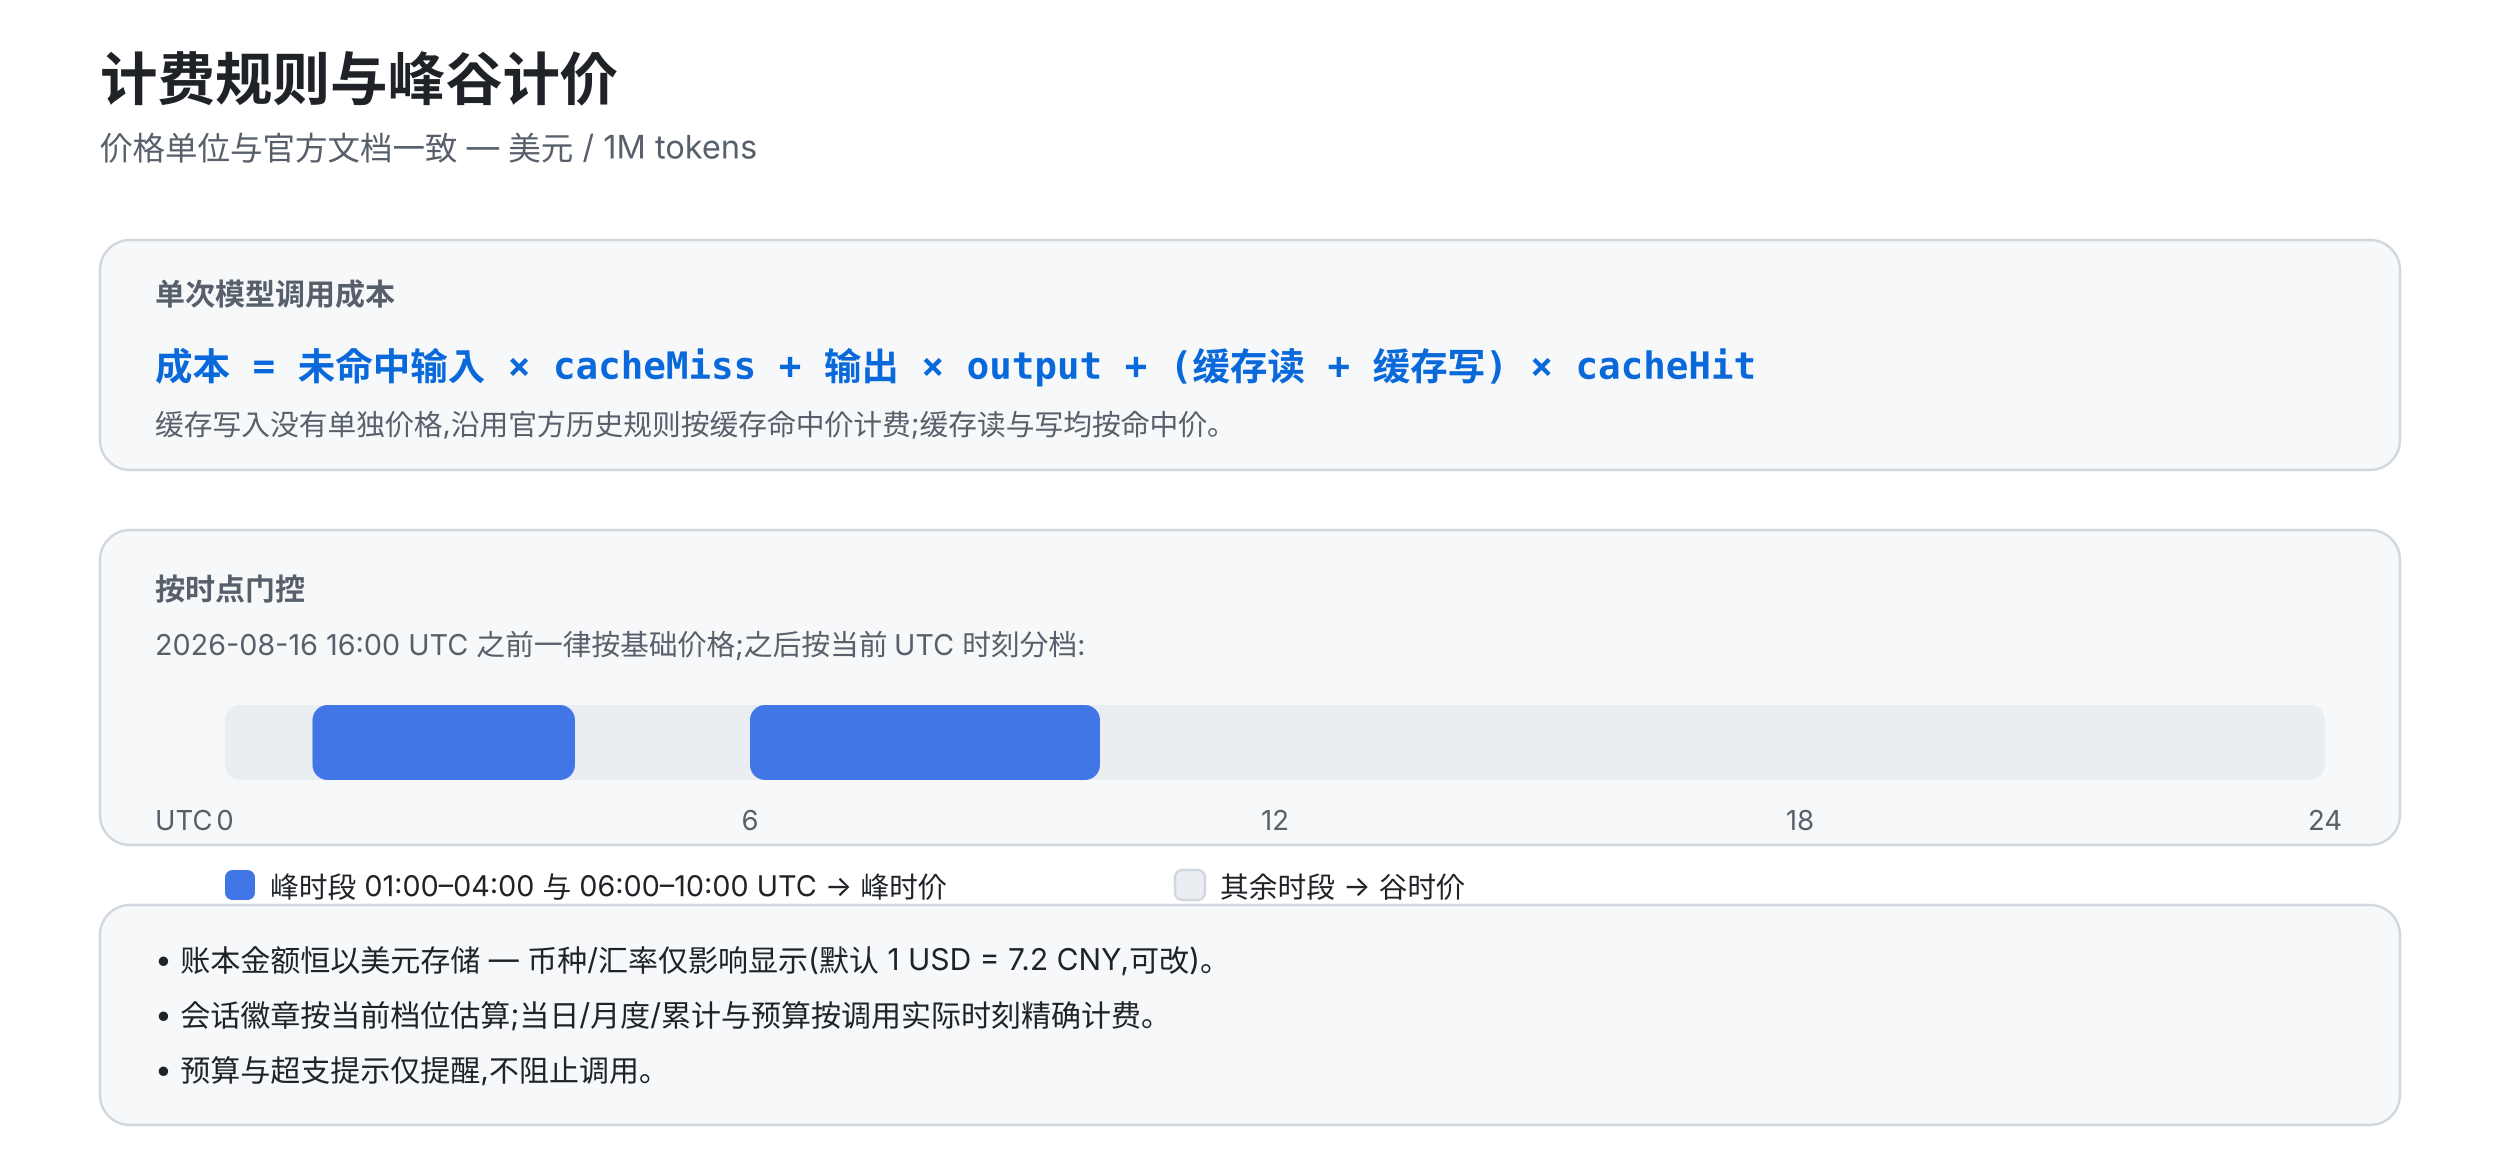
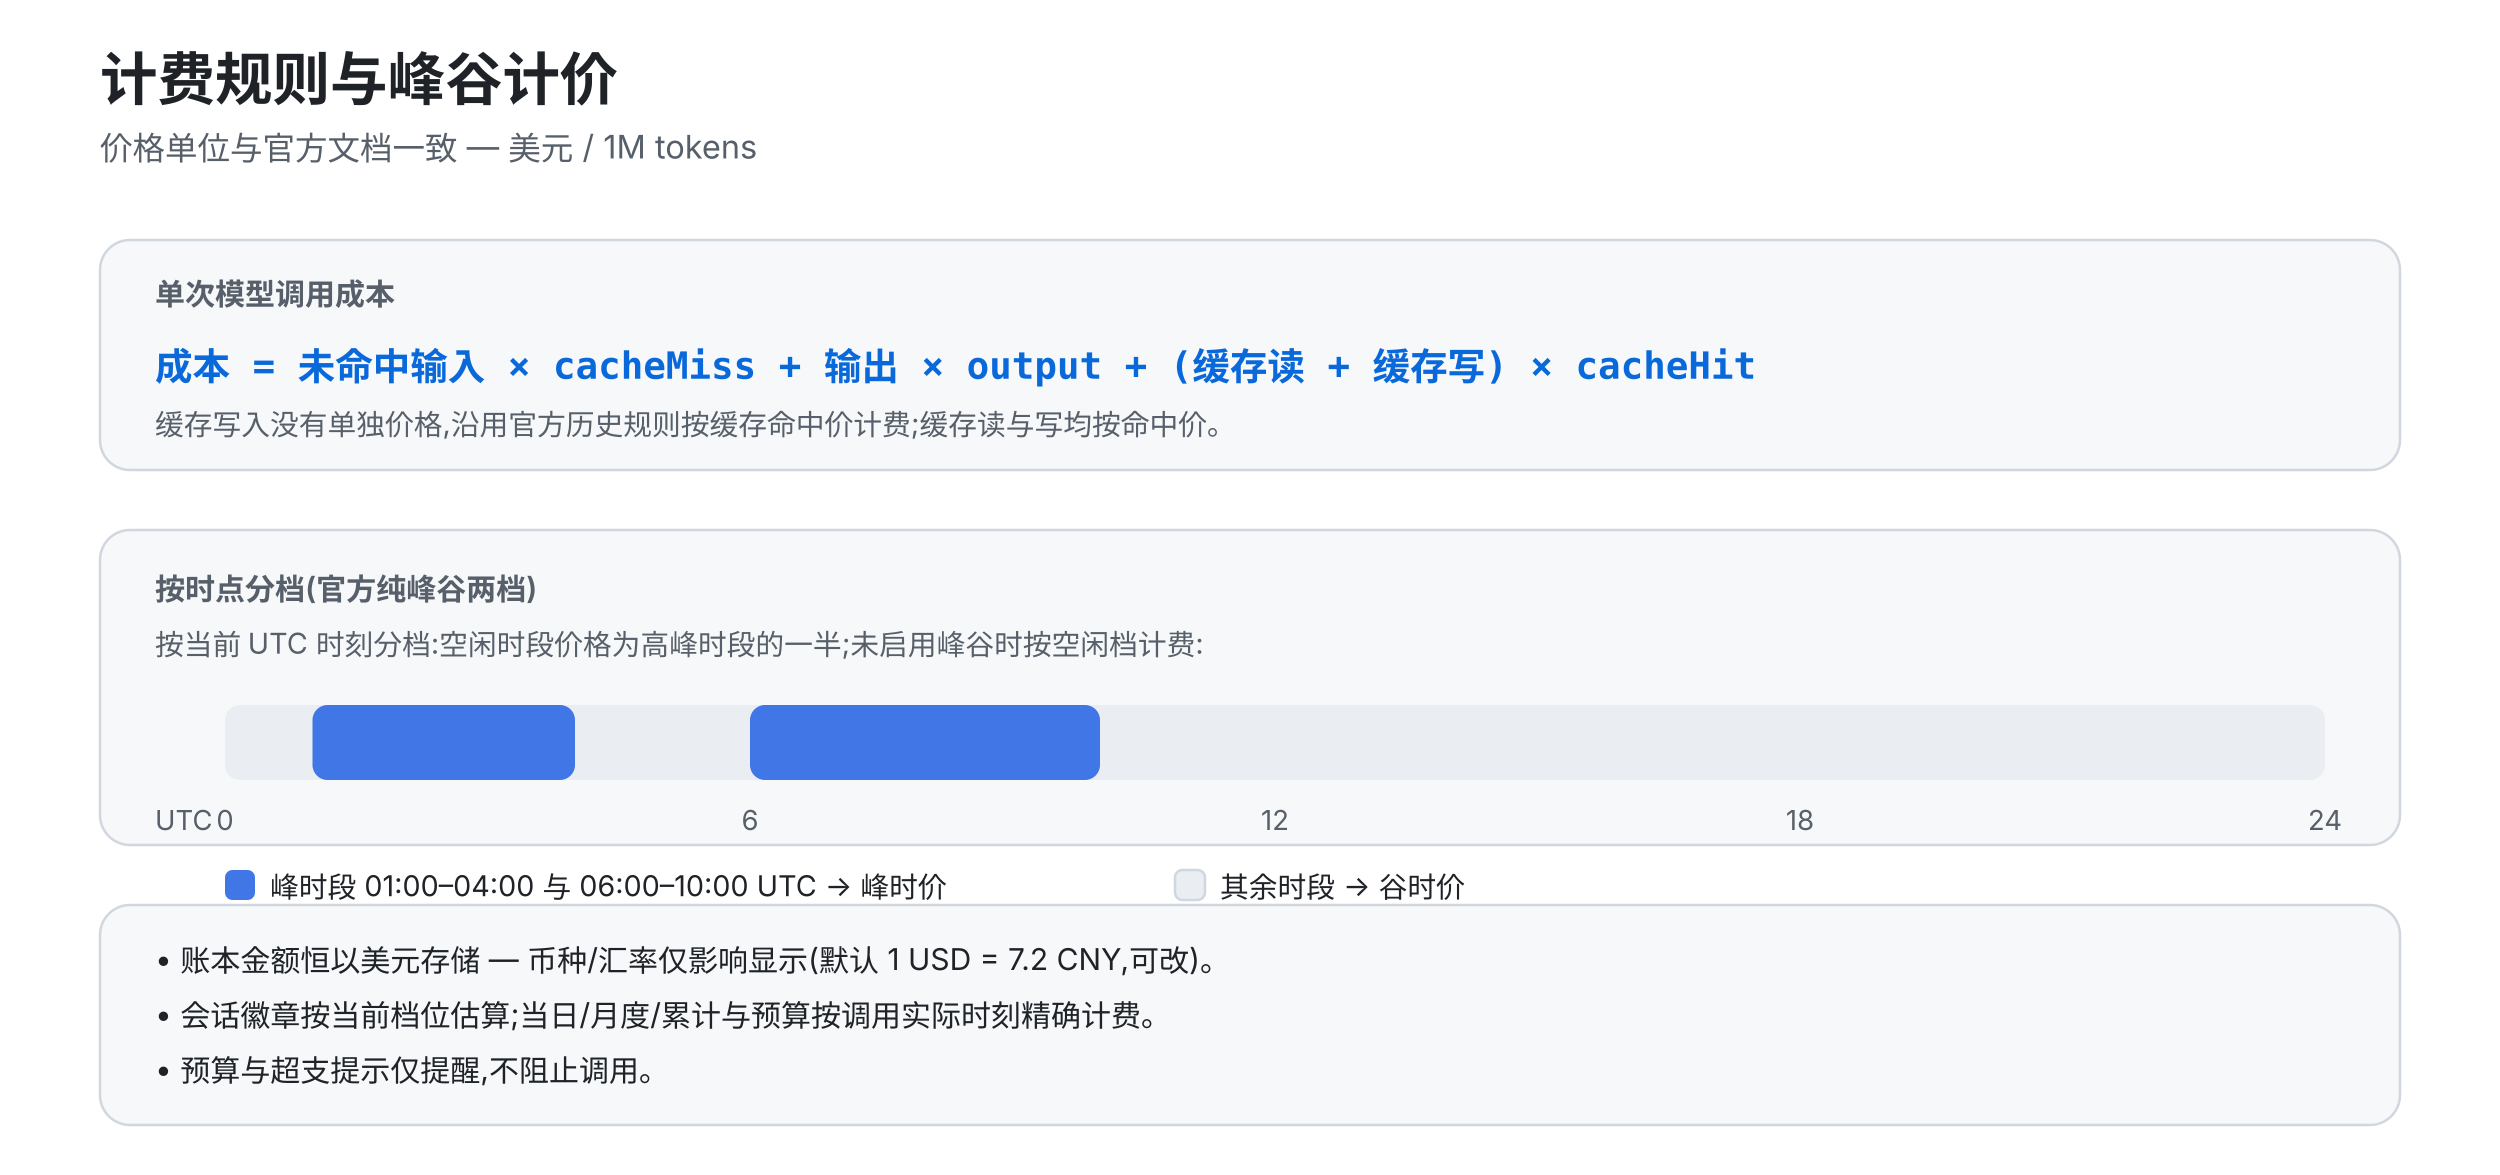
<svg xmlns="http://www.w3.org/2000/svg" viewBox="0 0 1000 470" width="1000" height="470" role="img" aria-labelledby="title desc">
  <style>
    text { font-family: system-ui, -apple-system, 'Segoe UI', 'PingFang SC', 'Microsoft YaHei', sans-serif; }
    .mono { font-family: ui-monospace, 'Cascadia Mono', Consolas, monospace; }
  </style>
  <text x="40" y="40" font-size="23" font-weight="700" fill="#1f2328">计费规则与峰谷计价</text>
  <text x="40" y="64" font-size="13" fill="#57606a">价格单位与官方文档一致 — 美元 / 1M tokens</text>
  <rect x="40" y="96" width="920" height="92" rx="12" fill="#f6f8fa" stroke="#d0d7de" />
  <text x="62" y="122" font-size="12" font-weight="600" fill="#57606a">单次模型调用成本</text>
  <text x="62" y="152" font-size="15" font-weight="700" fill="#0969da" class="mono">成本 = 未命中输入 × cacheMiss + 输出 × output + (缓存读 + 缓存写) × cacheHit</text>
  <text x="62" y="174" font-size="11.5" fill="#57606a">缓存写入没有单独价格,沿用官方历史规则按缓存命中价计费;缓存读与写均按命中价。</text>
  <rect x="40" y="212" width="920" height="126" rx="12" fill="#f6f8fa" stroke="#d0d7de" />
-   <text x="62" y="240" font-size="12" font-weight="600" fill="#57606a">按时点门控</text>
-   <text x="62" y="262" font-size="11.5" fill="#57606a">2026-08-16 16:00 UTC 之前一律按基础价格;之后按当前 UTC 时刻分档:</text>
+   <text x="62" y="240" font-size="12" font-weight="600" fill="#57606a">按时点分档(官方纯峰谷两档)</text>
+   <text x="62" y="262" font-size="11.5" fill="#57606a">按当前 UTC 时刻分档:空闲时段价格为高峰时段的一半;未启用峰谷时按空闲档计费:</text>
  <rect x="90" y="282" width="840" height="30" rx="6" fill="#eaeef2" />
  <rect x="125" y="282" width="105" height="30" rx="6" fill="#4176E6" />
  <rect x="300" y="282" width="140" height="30" rx="6" fill="#4176E6" />
  <text x="90" y="332" font-size="11" fill="#57606a" text-anchor="middle">0</text>
  <text x="300" y="332" font-size="11" fill="#57606a" text-anchor="middle">6</text>
  <text x="510" y="332" font-size="11" fill="#57606a" text-anchor="middle">12</text>
  <text x="720" y="332" font-size="11" fill="#57606a" text-anchor="middle">18</text>
  <text x="930" y="332" font-size="11" fill="#57606a" text-anchor="middle">24</text>
  <text x="62" y="332" font-size="11" fill="#57606a">UTC</text>
  <rect x="90" y="348" width="12" height="12" rx="3" fill="#4176E6" />
  <text x="108" y="359" font-size="11.5" fill="#1f2328">峰时段 01:00–04:00 与 06:00–10:00 UTC → 峰时价</text>
  <rect x="470" y="348" width="12" height="12" rx="3" fill="#eaeef2" stroke="#d0d7de" />
  <text x="488" y="359" font-size="11.5" fill="#1f2328">其余时段 → 谷时价</text>
  <rect x="40" y="362" width="920" height="88" rx="12" fill="#f6f8fa" stroke="#d0d7de" />
  <text x="62" y="388" font-size="12" fill="#1f2328">• 账本金额恒以美元存储 — 币种/汇率仅影响显示(默认 1 USD = 7.2 CNY,可改)。</text>
  <text x="62" y="410" font-size="12" fill="#1f2328">• 会话徽章按当前档位估算;当日/月度/累计与预算按调用实际时刻精确计费。</text>
  <text x="62" y="432" font-size="12" fill="#1f2328">• 预算与超支提示仅提醒,不阻止调用。</text>
</svg>
